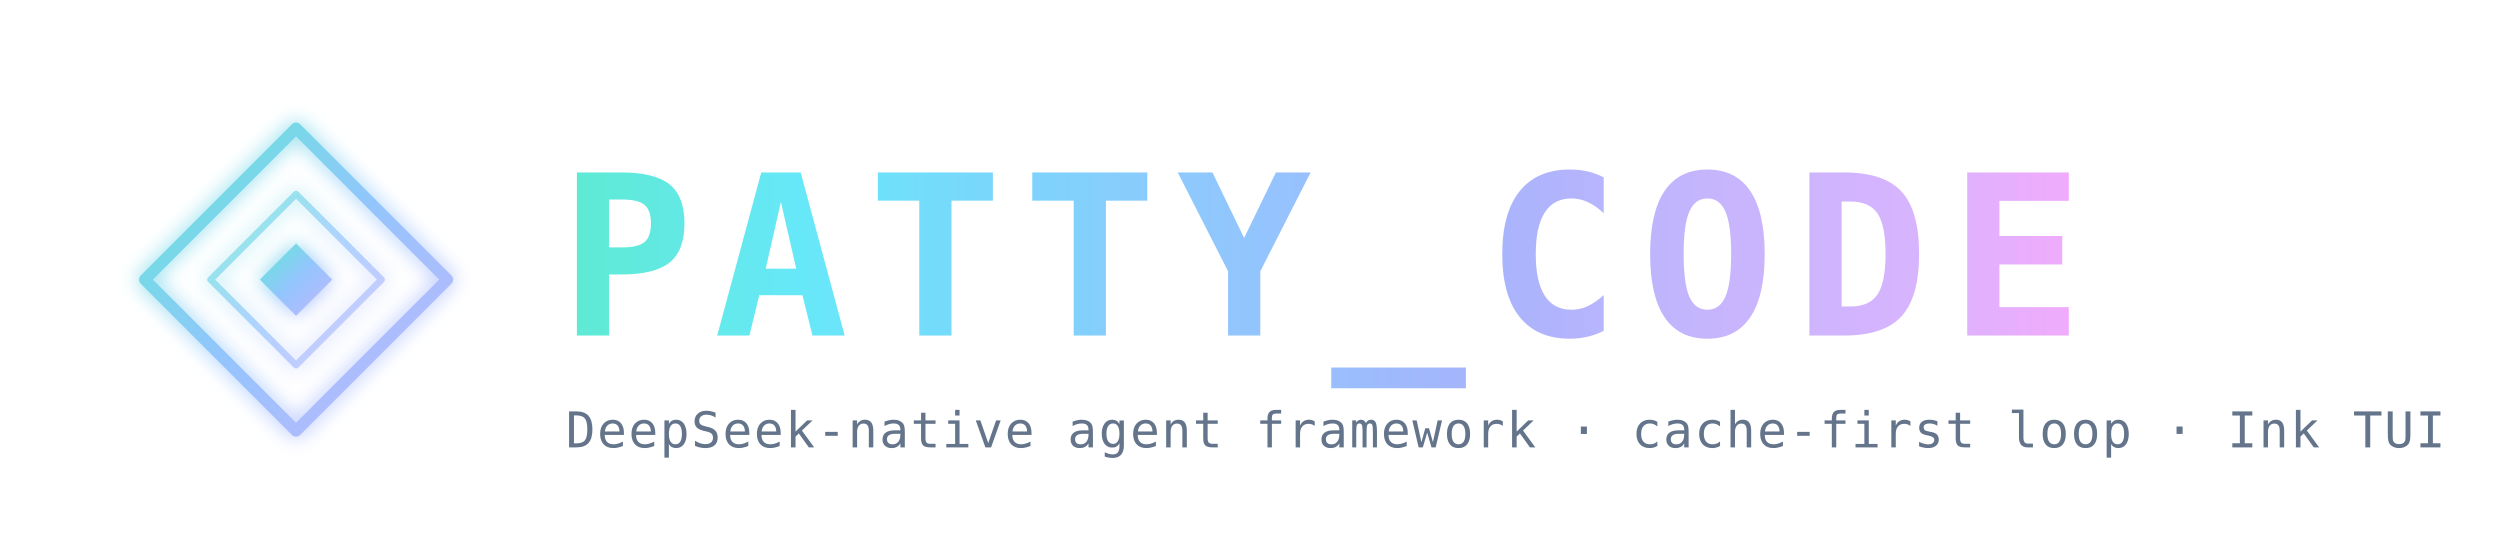
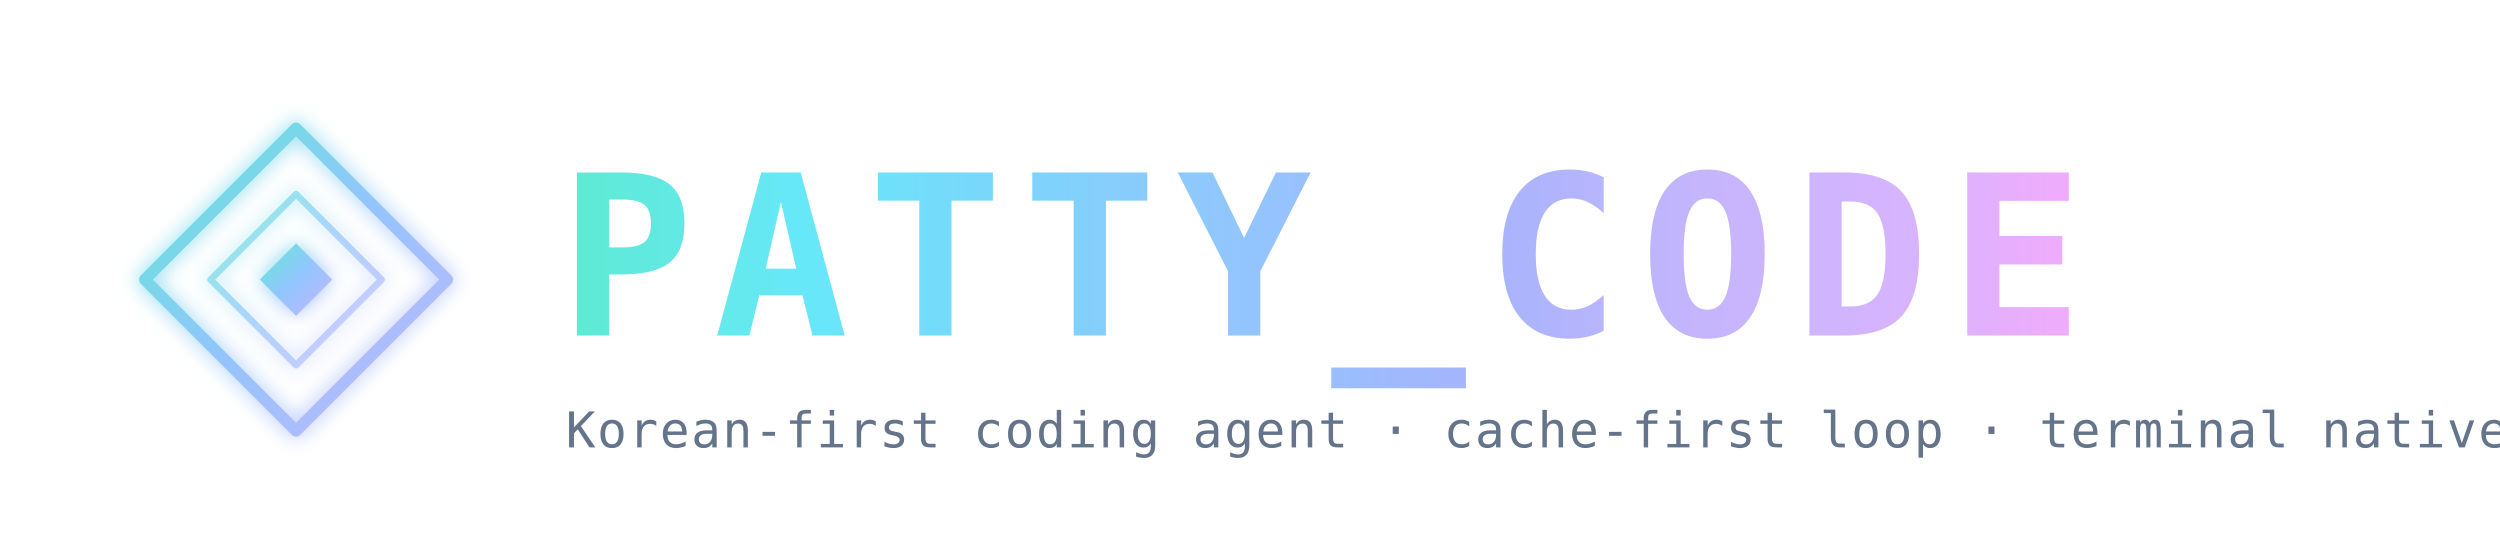
- <svg xmlns="http://www.w3.org/2000/svg" width="760" height="170" viewBox="0 0 760 170" role="img" aria-label="Patty Code — DeepSeek-native agent framework">
+ <svg xmlns="http://www.w3.org/2000/svg" width="760" height="170" viewBox="0 0 760 170" role="img" aria-label="Patty Code — Korean-first coding agent">
  <defs>
    <linearGradient id="rx-grad" x1="0%" y1="0%" x2="100%" y2="0%">
      <stop offset="0%" stop-color="#5eead4" />
      <stop offset="15%" stop-color="#67e8f9" />
      <stop offset="30%" stop-color="#7dd3fc" />
      <stop offset="45%" stop-color="#93c5fd" />
      <stop offset="60%" stop-color="#a5b4fc" />
      <stop offset="75%" stop-color="#c4b5fd" />
      <stop offset="90%" stop-color="#d8b4fe" />
      <stop offset="100%" stop-color="#f0abfc" />
    </linearGradient>
    <linearGradient id="rx-grad-mark" x1="0%" y1="0%" x2="100%" y2="100%">
      <stop offset="0%" stop-color="#5eead4" />
      <stop offset="50%" stop-color="#93c5fd" />
      <stop offset="100%" stop-color="#c4b5fd" />
    </linearGradient>
    <filter id="glow" x="-50%" y="-50%" width="200%" height="200%">
      <feGaussianBlur stdDeviation="3" result="blur" />
      <feMerge>
        <feMergeNode in="blur" />
        <feMergeNode in="SourceGraphic" />
      </feMerge>
    </filter>
  </defs>
  <g transform="translate(90, 85)" filter="url(#glow)">
    <g>
      <animateTransform attributeName="transform" type="rotate" from="0" to="360" dur="18s" repeatCount="indefinite" />
      <path d="M 0,-46 L 46,0 L 0,46 L -46,0 Z" fill="none" stroke="url(#rx-grad-mark)" stroke-width="3.5" stroke-linejoin="round">
        <animate attributeName="stroke-width" values="3.5;5.5;3.5" dur="2.4s" repeatCount="indefinite" />
      </path>
      <path d="M 0,-26 L 26,0 L 0,26 L -26,0 Z" fill="none" stroke="url(#rx-grad-mark)" stroke-width="2" stroke-linejoin="round" opacity="0.7">
        <animate attributeName="opacity" values="0.4;0.9;0.4" dur="2.4s" begin="0.8s" repeatCount="indefinite" />
      </path>
      <path d="M 0,-11 L 11,0 L 0,11 L -11,0 Z" fill="url(#rx-grad-mark)">
        <animate attributeName="opacity" values="0.75;1;0.75" dur="2.4s" repeatCount="indefinite" />
      </path>
    </g>
  </g>
  <text x="170" y="102" font-family="ui-monospace, SFMono-Regular, 'Cascadia Code', Menlo, Consolas, 'DejaVu Sans Mono', monospace" font-size="68" font-weight="800" fill="url(#rx-grad)" letter-spacing="6">PATTY_CODE
    <animate attributeName="opacity" values="0.9;1;0.9" dur="3.2s" repeatCount="indefinite" />
  </text>
-   <text x="172" y="136" font-family="ui-monospace, SFMono-Regular, 'Cascadia Code', Menlo, Consolas, 'DejaVu Sans Mono', monospace" font-size="15" fill="#64748b" letter-spacing="0.5">DeepSeek-native agent framework  ·  cache-first loop  ·  Ink TUI</text>
+   <text x="172" y="136" font-family="ui-monospace, SFMono-Regular, 'Cascadia Code', Menlo, Consolas, 'DejaVu Sans Mono', monospace" font-size="15" fill="#64748b" letter-spacing="0.5">Korean-first coding agent  ·  cache-first loop  ·  terminal native</text>
</svg>
